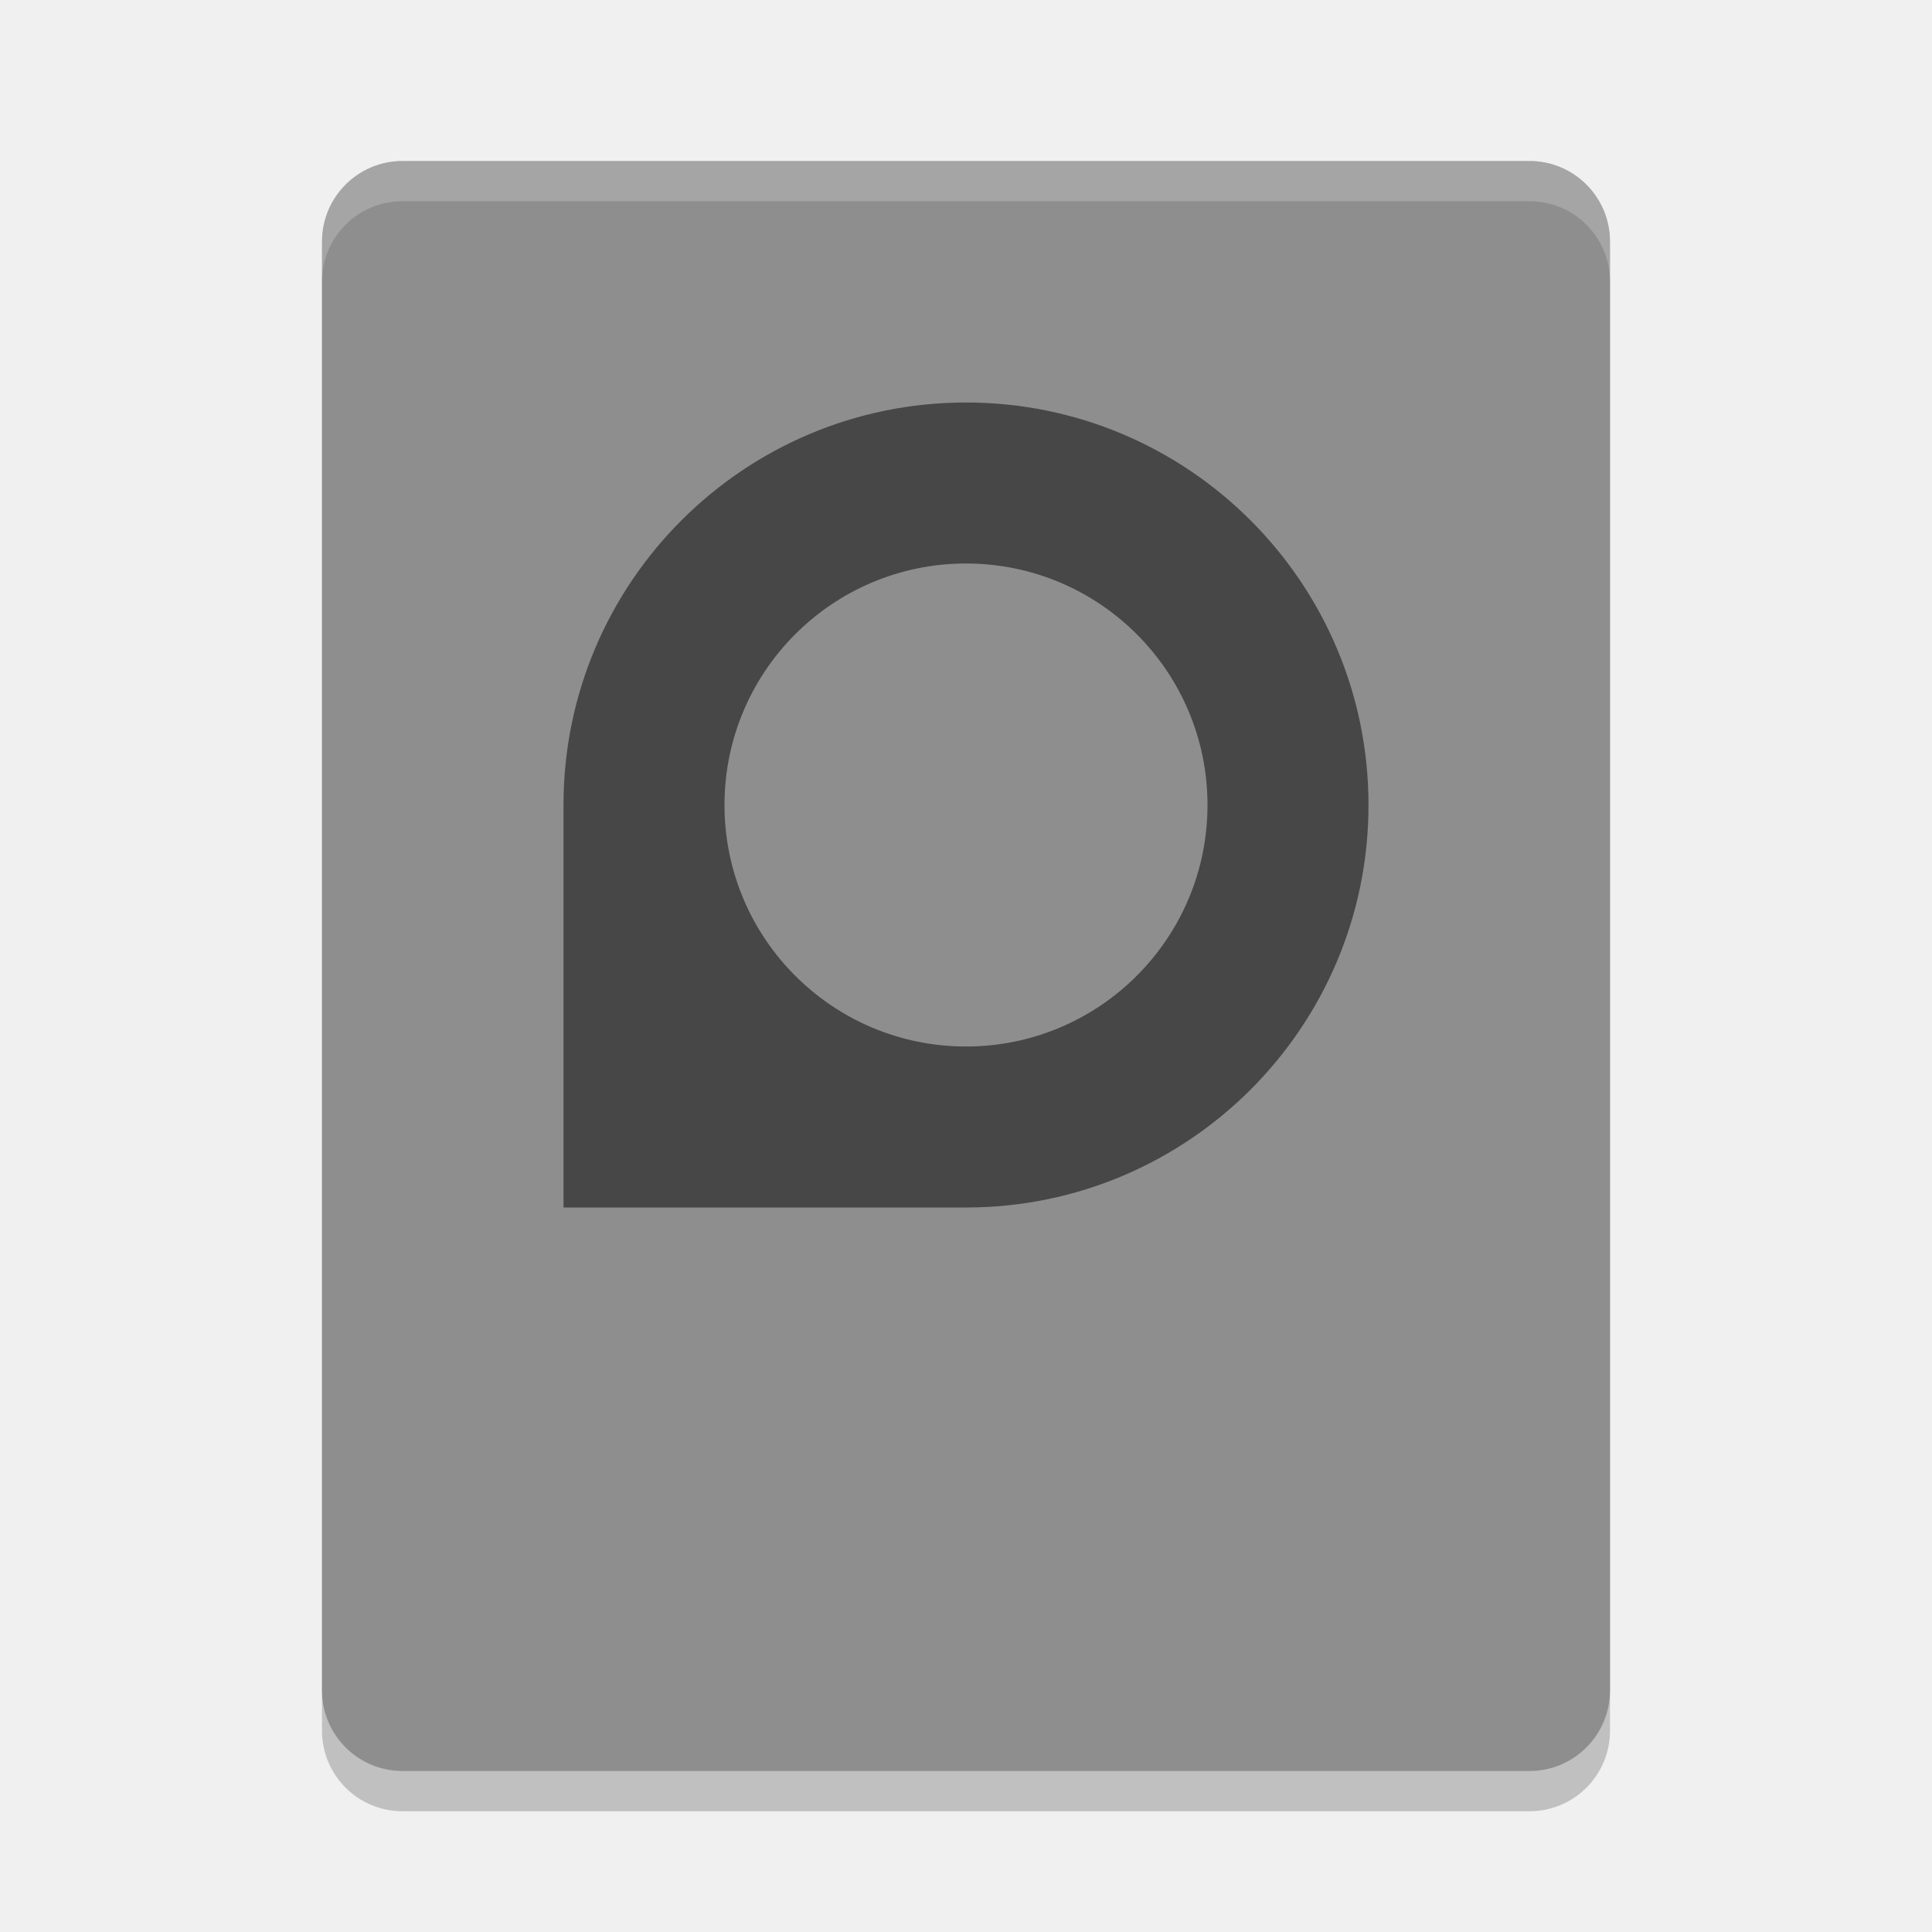
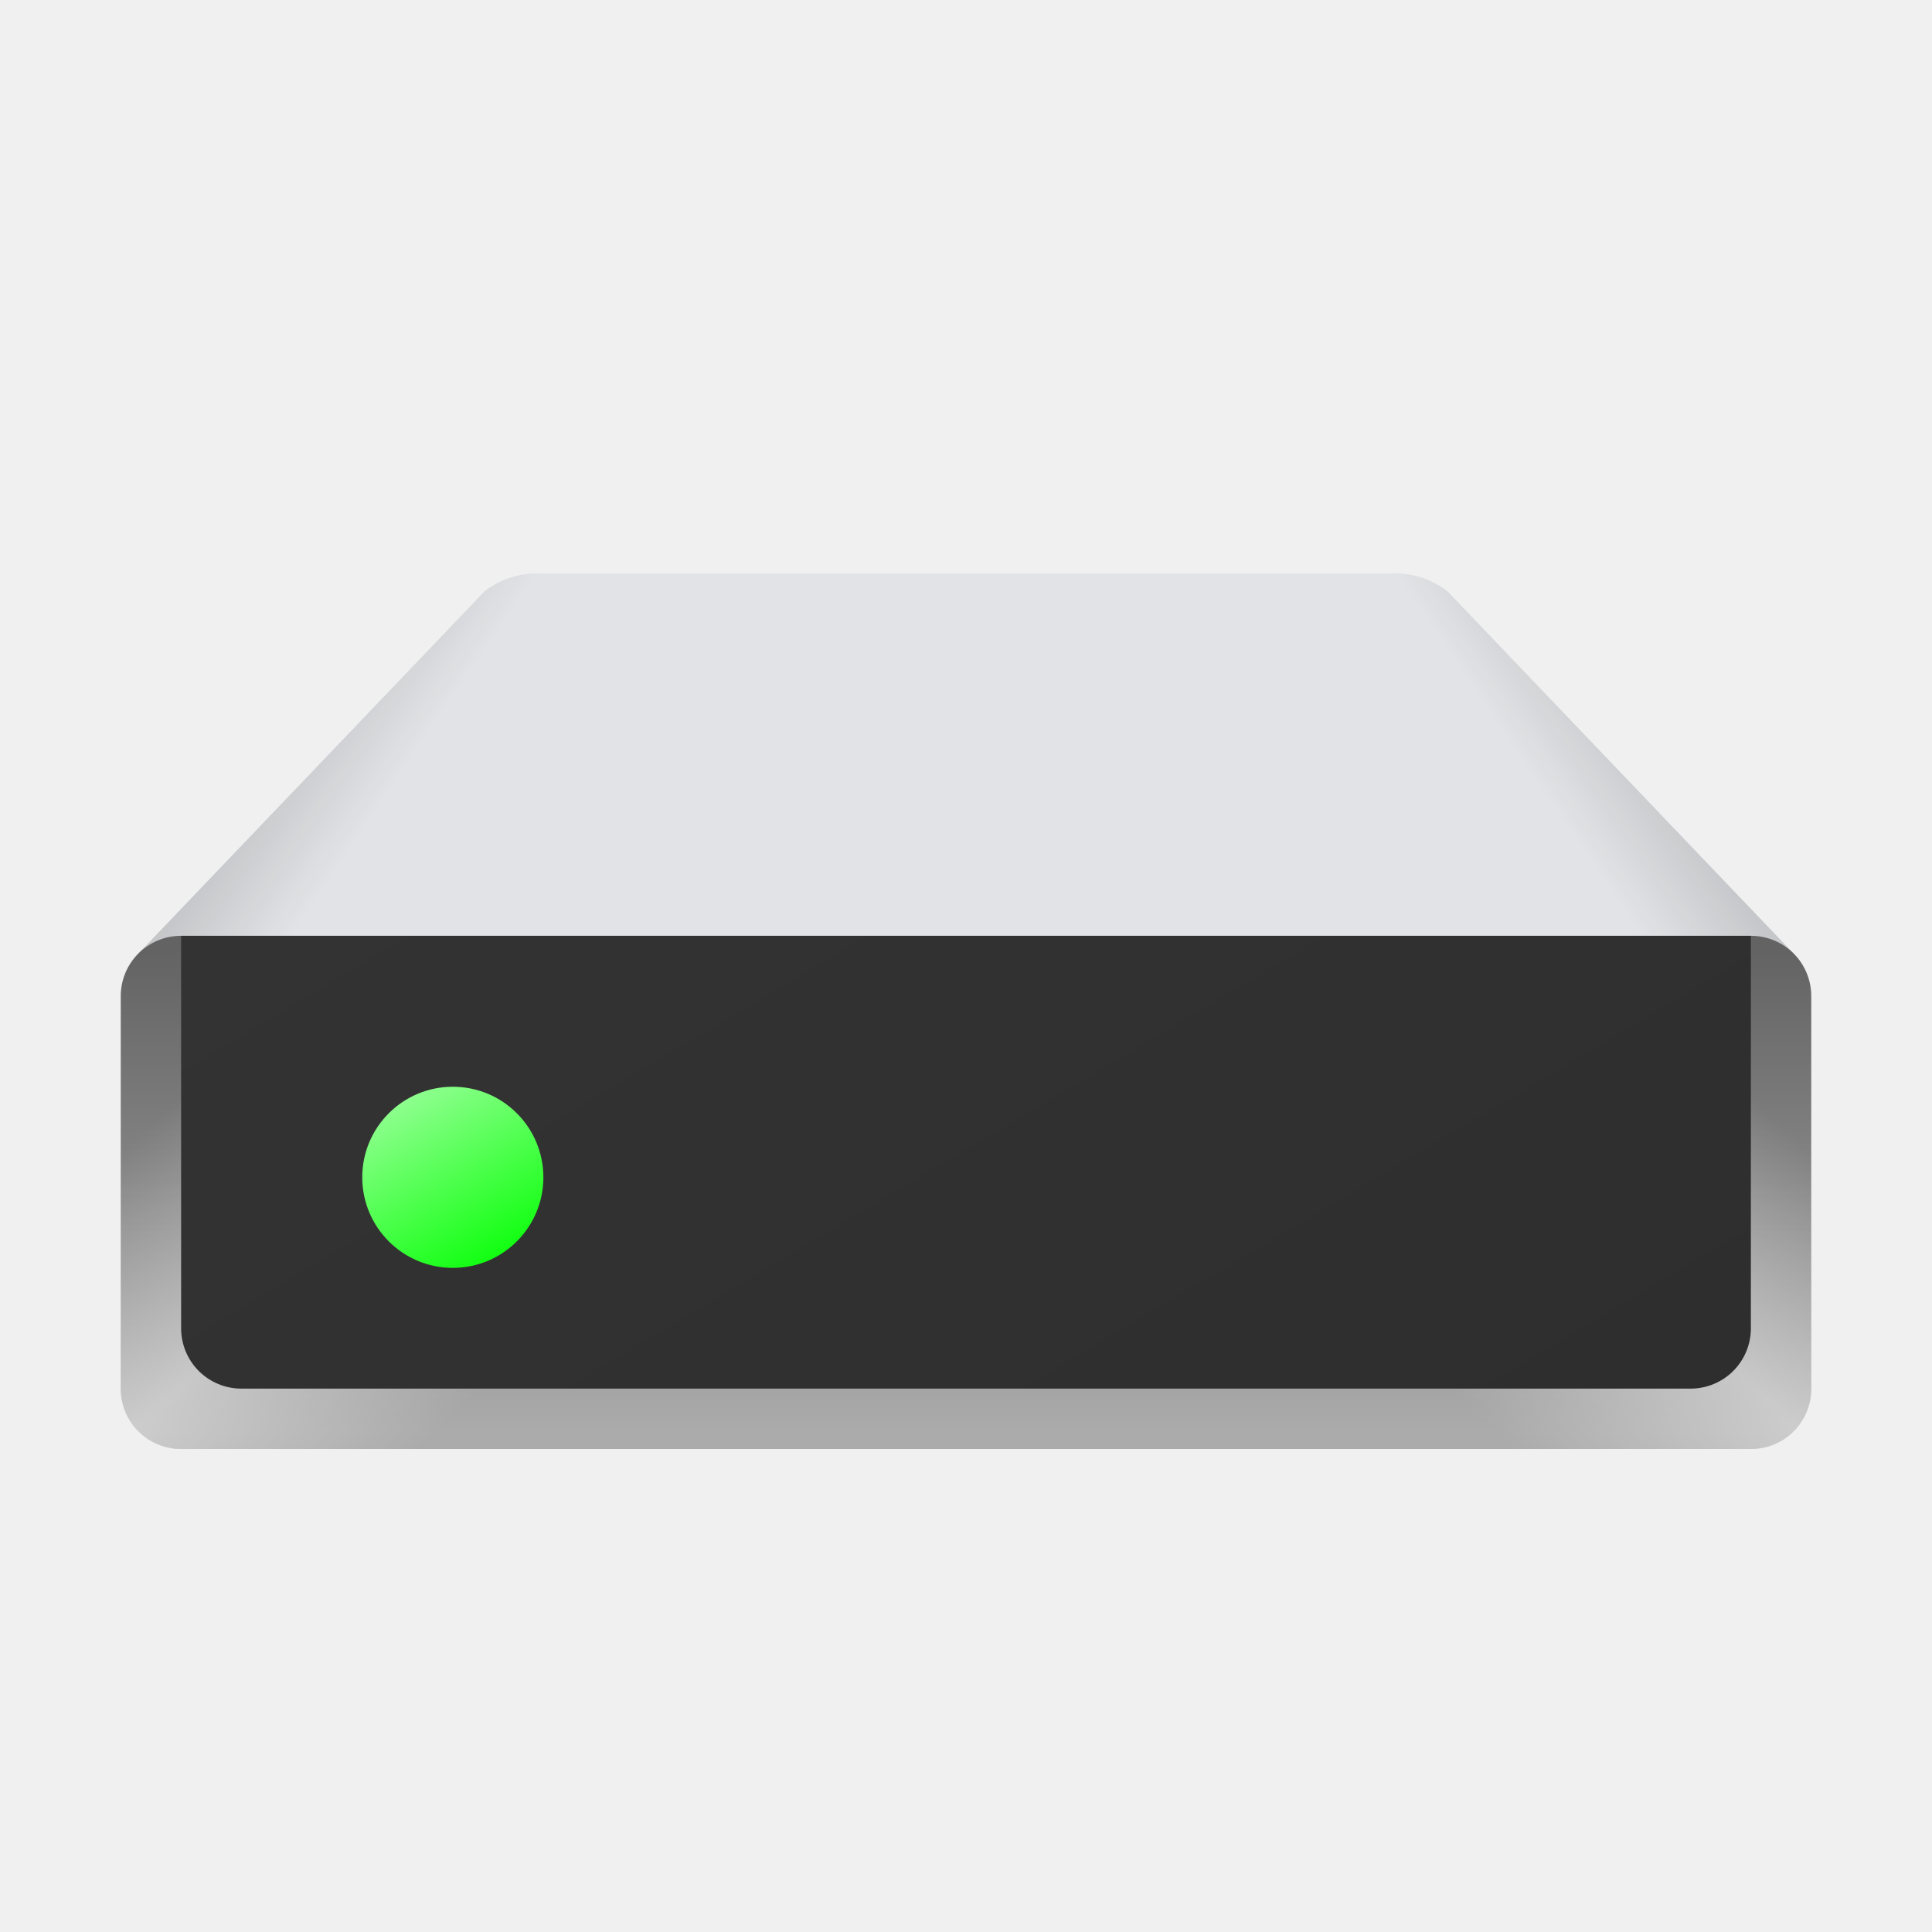
- <svg xmlns="http://www.w3.org/2000/svg" width="24" height="24" version="1">
-   <rect style="opacity:0.2" width="20" height="16" x="-22.5" y="-20" rx="1" ry="1" transform="matrix(0,-1,-1,0,0,0)" />
-   <rect style="fill:#8e8e8e" width="20" height="16" x="-22" y="-20" rx="1" ry="1" transform="matrix(0,-1,-1,0,0,0)" />
-   <path style="opacity:0.5" d="M 12 5 C 9.239 5 7 7.239 7 10 L 7 15 L 12 15 C 14.761 15 17 12.761 17 10 C 17 7.239 14.761 5 12 5 z M 12 7 C 13.657 7 15 8.343 15 10 C 15 11.657 13.657 13 12 13 C 10.343 13 9 11.657 9 10 C 9 8.343 10.343 7 12 7 z" />
-   <path style="fill:#ffffff;opacity:0.2" d="m5 2c-0.554 0-1 0.446-1 1v0.5c0-0.554 0.446-1 1-1h14c0.554 0 1 0.446 1 1v-0.5c0-0.554-0.446-1-1-1h-14z" />
+ <svg xmlns="http://www.w3.org/2000/svg" xmlns:xlink="http://www.w3.org/1999/xlink" height="64px" width="64px" id="Camada_1" data-name="Camada 1" viewBox="0 0 32 32">
+   <defs>
+     <style>.cls-1{fill:#e1e3e6;}.cls-2,.cls-3,.cls-5,.cls-6{isolation:isolate;}.cls-2,.cls-3{opacity:0.3;}.cls-2{fill:url(#Gradiente_sem_nome_2);}.cls-3{fill:url(#Gradiente_sem_nome_2-2);}.cls-4{fill:url(#Gradiente_sem_nome_3);}.cls-5,.cls-6{opacity:0.4;}.cls-5{fill:url(#Gradiente_sem_nome_5);}.cls-6{fill:url(#Gradiente_sem_nome_5-2);}.cls-7{fill:url(#Gradiente_sem_nome_284);}.cls-8{fill:url(#Gradiente_sem_nome_115);}</style>
+     <linearGradient id="Gradiente_sem_nome_2" x1="2.094" y1="31.317" x2="3.038" y2="30.677" gradientTransform="matrix(3.7796, 0, 0, -3.7796, -2.7796, 125.7269)" gradientUnits="userSpaceOnUse">
+       <stop offset="0" />
+       <stop offset="1" stop-opacity="0" />
+     </linearGradient>
+     <linearGradient id="Gradiente_sem_nome_2-2" x1="11.089" y1="31.317" x2="12.034" y2="30.677" gradientTransform="translate(68.7796 125.7269) rotate(180) scale(3.7796)" xlink:href="#Gradiente_sem_nome_2" />
+     <linearGradient id="Gradiente_sem_nome_3" x1="4.969" y1="29.098" x2="4.969" y2="26.981" gradientTransform="matrix(3.7796, 0, 0, -3.7796, -2.7796, 125.7269)" gradientUnits="userSpaceOnUse">
+       <stop offset="0" stop-color="#636363" />
+       <stop offset="1" stop-color="#ababab" stop-opacity="0.996" />
+     </linearGradient>
+     <linearGradient id="Gradiente_sem_nome_5" x1="3.134" y1="29.979" x2="4.396" y2="28.645" gradientTransform="matrix(3.7796, 0, 0, -3.7796, -2.7796, 125.7269)" gradientUnits="userSpaceOnUse">
+       <stop offset="0" stop-color="#fff" stop-opacity="0" />
+       <stop offset="0.5" stop-color="#fff" />
+       <stop offset="1" stop-color="#fff" stop-opacity="0" />
+     </linearGradient>
+     <linearGradient id="Gradiente_sem_nome_5-2" x1="12.13" y1="29.979" x2="13.392" y2="28.645" gradientTransform="translate(68.7796 125.7269) rotate(180) scale(3.7796)" xlink:href="#Gradiente_sem_nome_5" />
+     <linearGradient id="Gradiente_sem_nome_284" x1="0.425" y1="25.572" x2="2.997" y2="21.191" gradientTransform="matrix(3.7715, 0, 0, -3.8343, 9.6112, 108.6485)" gradientUnits="userSpaceOnUse">
+       <stop offset="0" stop-color="#333" />
+       <stop offset="1" stop-color="#2e2e2e" />
+     </linearGradient>
+     <linearGradient id="Gradiente_sem_nome_115" x1="6.75" y1="18.201" x2="8.25" y2="20.799" gradientUnits="userSpaceOnUse">
+       <stop offset="0" stop-color="#8dff8d" />
+       <stop offset="1" stop-color="#12ff12" />
+     </linearGradient>
+   </defs>
+   <path id="rect31485" class="cls-1" d="M8.979,9.5a1.403,1.403,0,0,0-.957.298L2.293,15.793,3,15.5H29l.707.293L23.979,9.798a1.403,1.403,0,0,0-.957-.298Z" />
+   <path id="rect31485-9" class="cls-2" d="M8.979,9.5a1.403,1.403,0,0,0-.957.298L2.293,15.793,3,15.5H29l.707.293L23.979,9.798a1.403,1.403,0,0,0-.957-.298Z" />
+   <path id="rect31485-9-0" class="cls-3" d="M23.021,9.5a1.403,1.403,0,0,1,.957.298L29.707,15.793,29,15.5H3l-.707.293L8.021,9.798A1.403,1.403,0,0,1,8.979,9.5Z" />
+   <path id="rect849" class="cls-4" d="M3,15.5H29a.998.998,0,0,1,1,1V23a.998.998,0,0,1-1,1H3a.998.998,0,0,1-1-1V16.5A.998.998,0,0,1,3,15.5Z" />
+   <path id="rect849-5" class="cls-5" d="M3,15.5H29a.998.998,0,0,1,1,1V23a.998.998,0,0,1-1,1H3a.998.998,0,0,1-1-1V16.5A.998.998,0,0,1,3,15.5Z" />
+   <path id="rect849-5-8" class="cls-6" d="M29,15.5H3a.998.998,0,0,0-1,1V23a.998.998,0,0,0,1,1H29a.998.998,0,0,0,1-1V16.5A.998.998,0,0,0,29,15.5Z" />
+   <path id="rect1094" class="cls-7" d="M3,15.5V22a.998.998,0,0,0,1,1H28a.998.998,0,0,0,1-1V15.5Z" />
+   <circle id="path30449" class="cls-8" cx="7.5" cy="19.5" r="1.5" />
</svg>
